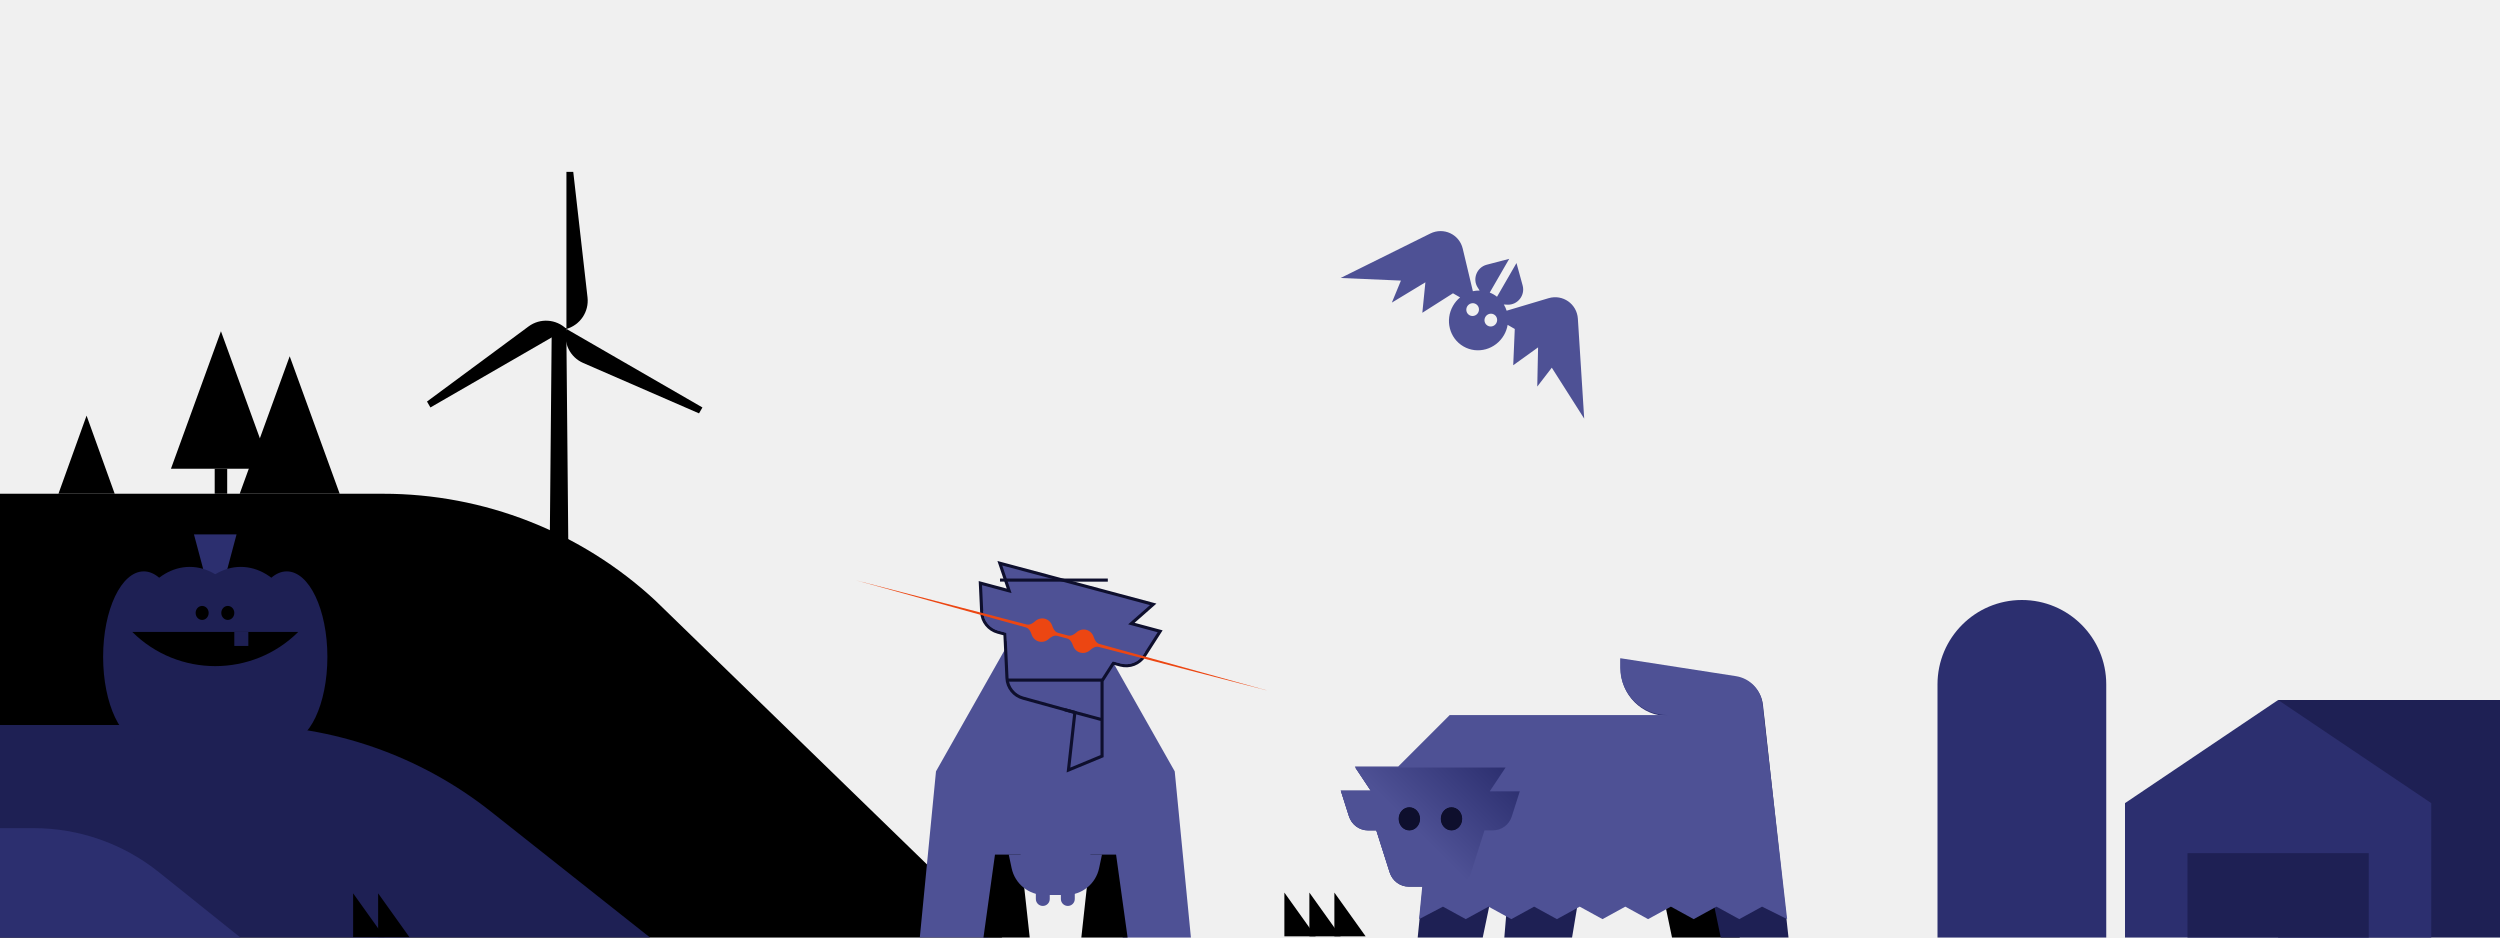
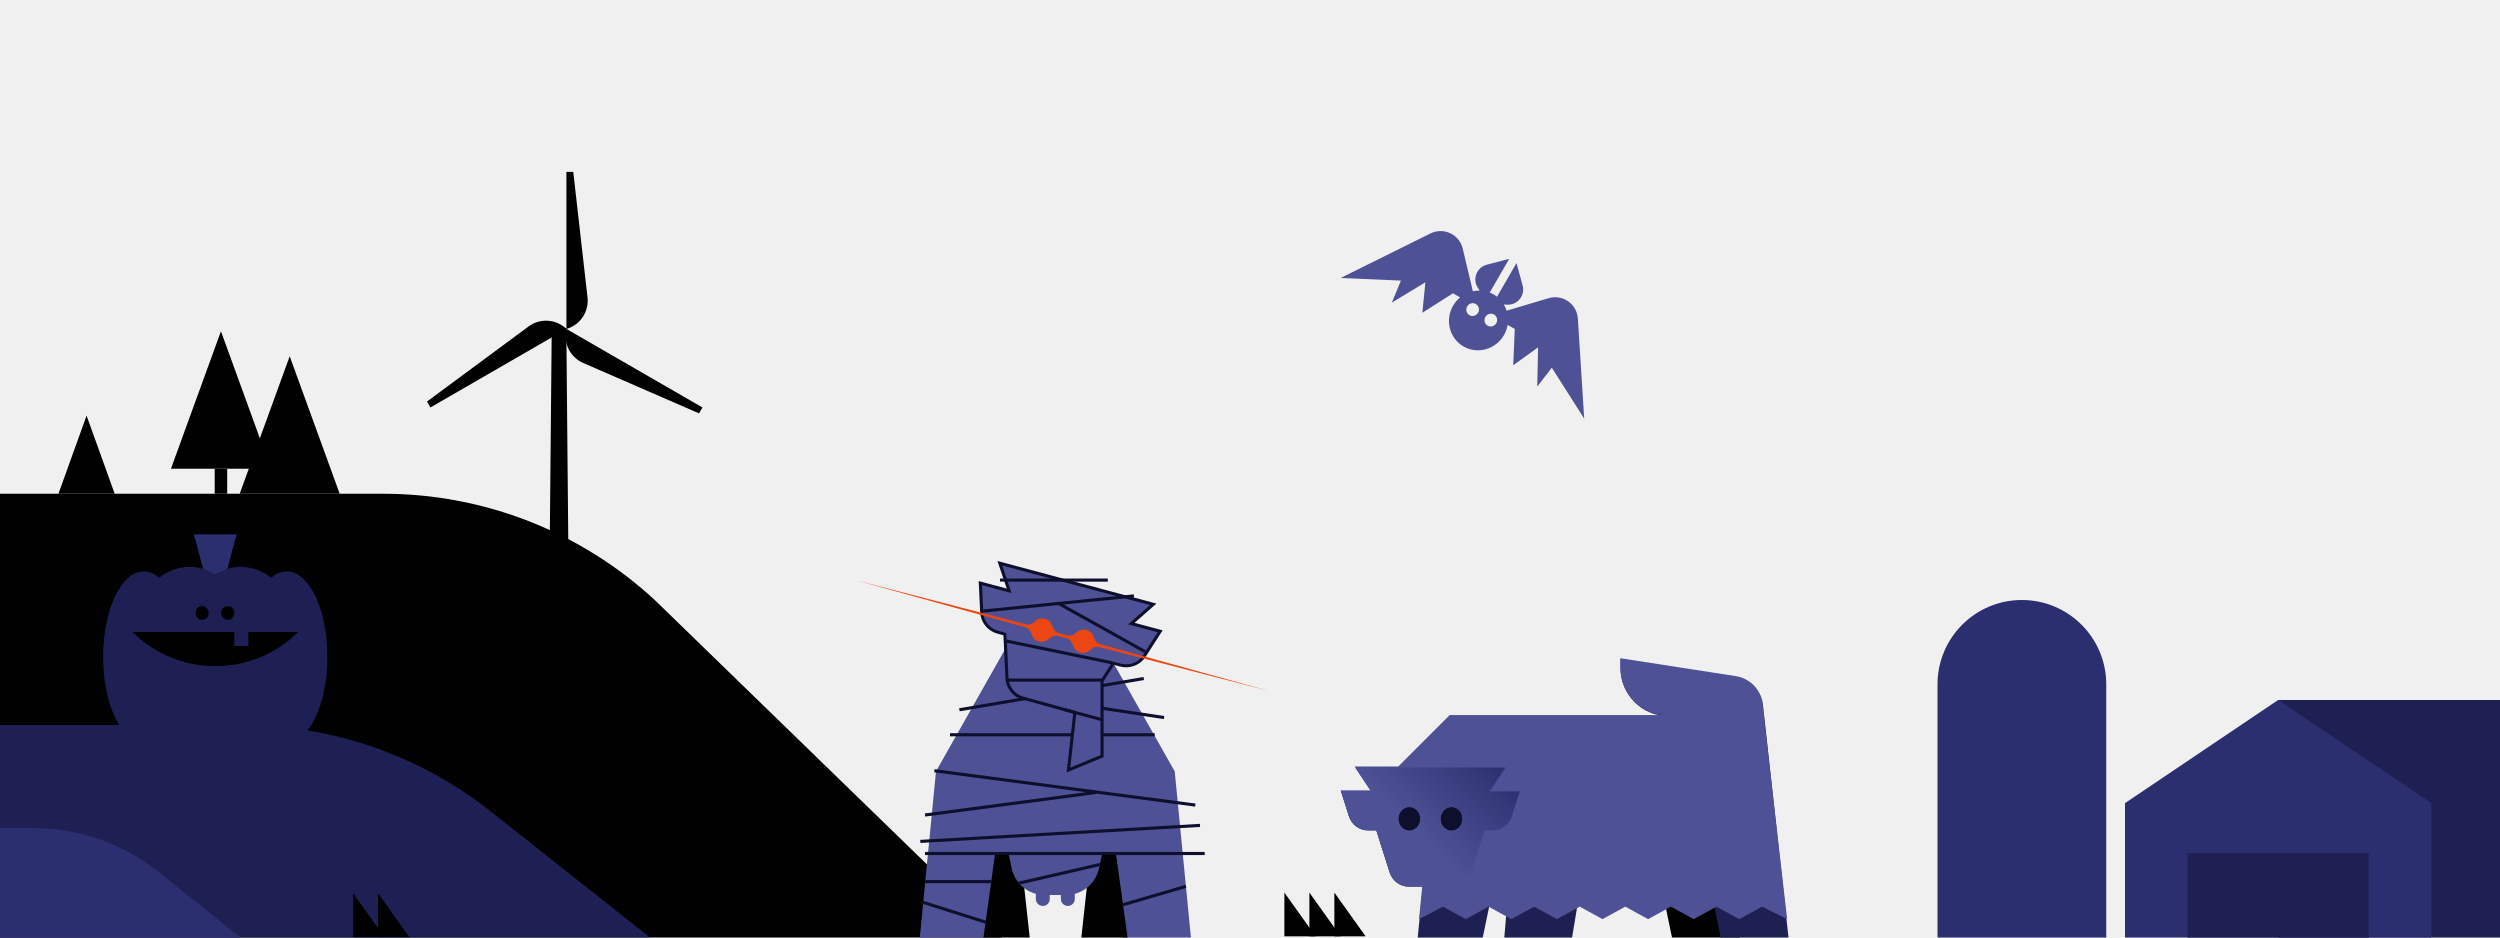
<svg xmlns="http://www.w3.org/2000/svg" fill="none" viewBox="0 0 800 300">
  <g clip-path="url(#a)">
    <path fill="#000" d="M-60.297 158H122.61a128.016 128.016 0 0 1 86.992 34.079L320.703 300h-381V158Z" />
    <path fill="#000" d="m27.703 133 9 25h-18l9-25Z" />
    <path fill="#1E2054" d="M-387 232H77.475c28.899 0 56.952 9.763 79.624 27.709L208 300h-595v-68Z" />
    <path fill="#2C2F6F" d="M-292 265H10.7a64.188 64.188 0 0 1 40.139 14.098l26.126 20.937H-292V265Z" />
    <path fill="#000" d="M176.555 105h4.667l1.167 127h-7l1.166-127Zm4.701-50h2.185l4.565 40.17a9.39 9.39 0 0 1-6.75 10.088V55Z" />
    <path fill="#000" d="m137.732 130.387-1.092-1.893 32.506-24.038a9.388 9.388 0 0 1 12.111.802l-43.525 25.129Z" />
    <path fill="#000" d="m224.779 130.387-1.092 1.892-37.071-16.132a9.388 9.388 0 0 1-5.361-10.889l43.524 25.129ZM70.703 106l-16 44h32l-16-44Z" />
    <path fill="#000" d="m92.703 114-16 44h32l-16-44Zm-20 36h-4v8h4zM121 299.859v-14l10 14h-10Z" />
    <path fill="#000" d="M113 299.859v-14l10 14h-10ZM143 207l9 25h-18l9-25Z" />
    <path fill="#1E2054" d="M729 224h139v76H729v-76Z" />
    <path fill="#2C2F6F" d="m680 257 49-33 49 33v43h-98v-43Z" />
    <path fill="#1E2054" d="M700 273h58v28h-58v-28Z" />
    <path fill="#2C2F6F" d="M620 219c0-14.912 12.088-27 27-27s27 12.088 27 27v81h-54v-81Z" />
    <path fill="#000" d="M427 299.625v-14l10 14h-10Z" />
    <path fill="#000" d="M419 299.625v-14l10 14h-10Z" />
    <path fill="#000" d="M411 299.625v-14l10 14h-10Z" />
    <path fill="#1E2054" d="M351.139 198.936h-25.923v12.421h25.923z" />
    <path fill="#4E5195" d="m294.319 300.2 5.199-53.368 29.241-51.674h17.911l29.24 51.674 5.199 53.368h-21.697l-10.849-19.269h-21.698L316.016 300.2h-21.697Z" />
    <path fill="#000" d="M326.599 273.465h-8.205l-3.714 26.733h14.851l-2.932-26.733Zm22.34 0h8.204l3.714 26.733h-14.851l2.933-26.733Z" />
    <path fill="#4E5195" d="M352.639 273.451h-29.843l.928 4.377a10.818 10.818 0 0 0 10.582 8.573h6.823c5.109 0 9.521-3.575 10.581-8.573l.929-4.377Z" />
    <rect width="4.451" height="8.011" fill="#4E5195" rx="2.225" transform="matrix(-1 0 0 1 335.921 281.89)" />
    <rect width="4.451" height="8.011" fill="#4E5195" rx="2.225" transform="matrix(-1 0 0 1 343.931 281.89)" />
+     <path stroke="#0E0F2D" d="m366 217.125-59 10m62.5 8H304m78.5 22.5-83.5-11m51.5 7-54.5 7.18m88 3.32-89.5 5.128m91 3.872H296m56 3.5-26 6m-30-.5h21.5m41.5 7.5 20.5-6m-84.5 5 20.5 6.5m57-65.5-36.5-5.5" />
    <path fill="#4E5195" stroke="#0E0F2D" d="M352.659 241.625v.334l-.309.128-9.659 4-.781.324.093-.841 1.953-17.577-16.548-4.58-.002-.001a6.983 6.983 0 0 1-5.173-6.414l-.656-14.103-2.256-.604a6.984 6.984 0 0 1-5.175-6.415l-.4-8.597-.032-.683.661.177 8.557 2.293-2.683-7.942-.299-.885.902.242 47.274 12.667.902.241-.701.617-6.295 5.537 8.557 2.293.661.177-.369.575-4.645 7.246a6.984 6.984 0 0 1-7.689 2.967l-2.256-.604-3.632 5.665v23.763Zm-6.838-33.269c1.557.417 3.252-.605 3.729-2.386.477-1.78-.48-3.513-2.037-3.93-1.557-.418-3.252.605-3.729 2.385-.477 1.781.479 3.514 2.037 3.931Zm-15.293-7.483c-.477 1.781.48 3.514 2.037 3.931 1.557.417 3.252-.605 3.729-2.386.478-1.78-.479-3.513-2.036-3.93-1.558-.417-3.253.605-3.73 2.385Z" />
    <path stroke="#0E0F2D" d="m340.772 227.125 11.601 3.108M322 217.625h31m-33-32.002 34.5.002" />
    <path fill="#4E5195" d="m356.068 211.619 2.609.699a6.484 6.484 0 0 0 7.139-2.754l.649-1.013-27.714-15.442-24.12 2.421.015.323a6.483 6.483 0 0 0 4.805 5.954l2.61.7.123 2.656 33.589 6.915.295-.459Z" />
    <path fill="#EC4612" d="M330.085 202.965c-.303-.957-.864-1.936-1.832-2.204l-54.424-15.085-.001.002 54.678 14.147c.972.251 1.947-.315 2.687-.992.862-.788 2.044-1.139 3.193-.831 1.144.306 1.99 1.195 2.345 2.302.309.961.879 1.944 1.855 2.206l3.165.848c.975.261 1.961-.305 2.709-.983.861-.781 2.037-1.128 3.181-.821 1.15.308 1.997 1.202 2.35 2.316.303.957.864 1.934 1.831 2.202l54.425 15.085-54.673-14.147c-.973-.252-1.948.315-2.689.993-.862.789-2.045 1.141-3.195.833-1.145-.307-1.991-1.196-2.345-2.304-.309-.963-.879-1.947-1.855-2.209l-3.161-.847c-.976-.261-1.962.306-2.711.985-.861.782-2.038 1.13-3.183.823-1.15-.308-1.998-1.204-2.35-2.319Z" />
+     <path stroke="#0E0F2D" d="m322 205.125 34 7m-17.249-19.016-24.12 2.422m24.12-2.422 27.714 15.442m-27.714-15.442 24.12-2.421" />
    <path fill="#000" d="M535.084 300.198h21.661l-2.283-20.794h-23.71l4.332 20.794Z" />
    <path fill="#1E2054" d="m464.04 229.154-16.462 16.462v28.159l8.664.434-2.599 25.992h20.794l4.332-20.794h4.332l-1.733 20.794h21.661l3.466-20.794h39.855l4.332 20.794h21.661l-7.798-71.047H464.04Z" />
    <path fill="#2C2F6F" fill-rule="evenodd" d="M450.832 283.734a6.372 6.372 0 0 1-6.075-4.432l-4.317-13.57h-2.655a6.371 6.371 0 0 1-6.075-4.433l-2.565-8.063h9.622l-5.075-7.624h48.089l-5.075 7.624h9.623l-2.566 8.063a6.37 6.37 0 0 1-6.075 4.433h-2.654l-4.318 13.57a6.372 6.372 0 0 1-6.075 4.432h-13.809Zm-3.261-21.708c0 2.047 1.533 3.706 3.424 3.706s3.424-1.659 3.424-3.706c0-2.047-1.533-3.707-3.424-3.707s-3.424 1.66-3.424 3.707Zm20.332 0c0 2.047-1.533 3.706-3.424 3.706s-3.424-1.659-3.424-3.706c0-2.047 1.533-3.707 3.424-3.707s3.424 1.66 3.424 3.707Z" clip-rule="evenodd" />
    <path fill="#2C2F6F" d="m518.619 210.957 37.017 5.742a10.125 10.125 0 0 1 8.513 8.902l.39 3.551h-30.731c-8.388 0-15.189-6.8-15.189-15.189v-3.006Z" />
    <path fill="#4E5195" d="m518.475 210.625 37.016 5.742a10.127 10.127 0 0 1 8.514 8.902l.389 3.551h-30.73c-8.389 0-15.189-6.8-15.189-15.189v-3.006Zm-71.036 34.654 16.457-16.457h100.505l7.484 65.303-8.026-4-7.294 4-7.294-4-7.293 4-7.294-4-7.294 4-7.294-4-7.294 4-7.294-4-7.293 4-7.294-4-7.294 4-7.294-4-7.294 4-7.293-4-7.648 4 1.047-10.723h-4.457a6.37 6.37 0 0 1-6.075-4.433l-4.318-13.569h-2.654a6.373 6.373 0 0 1-6.076-4.433L429 252.904h9.623l-5.076-7.625h13.892Z" />
    <path fill="#0E0F2D" d="M447.57 262.025c0 2.047 1.533 3.706 3.424 3.706s3.424-1.659 3.424-3.706c0-2.047-1.533-3.707-3.424-3.707s-3.424 1.66-3.424 3.707Zm20.332 0c0 2.047-1.533 3.706-3.424 3.706s-3.424-1.659-3.424-3.706c0-2.047 1.533-3.707 3.424-3.707s3.424 1.66 3.424 3.707Z" />
    <path fill="url(#b)" fill-rule="evenodd" d="M450.832 283.734a6.371 6.371 0 0 1-6.075-4.433l-4.317-13.569h-2.655a6.373 6.373 0 0 1-6.075-4.433l-2.565-8.063h9.622l-5.075-7.625h48.089l-5.075 7.625h9.623l-2.566 8.063a6.372 6.372 0 0 1-6.075 4.433h-2.654l-4.318 13.569a6.371 6.371 0 0 1-6.075 4.433h-13.809Zm-3.261-21.709c0 2.047 1.533 3.707 3.424 3.707s3.424-1.66 3.424-3.707c0-2.047-1.533-3.706-3.424-3.706s-3.424 1.659-3.424 3.706Zm20.332 0c0 2.047-1.533 3.707-3.424 3.707s-3.424-1.66-3.424-3.707c0-2.047 1.533-3.706 3.424-3.706s3.424 1.659 3.424 3.706Z" clip-rule="evenodd" />
    <path fill="#0E0F2D" d="M447.57 262.025c0 2.047 1.533 3.706 3.424 3.706s3.424-1.659 3.424-3.706c0-2.047-1.533-3.707-3.424-3.707s-3.424 1.66-3.424 3.707Zm20.332 0c0 2.047-1.533 3.706-3.424 3.706s-3.424-1.659-3.424-3.706c0-2.047 1.533-3.707 3.424-3.707s3.424 1.66 3.424 3.707Z" />
    <path fill="#4E5195" fill-rule="evenodd" d="m476.719 93.62 6.23-10.792-7.209 1.888c-3.172.83-4.64 4.566-2.87 7.3l.618.956a9.418 9.418 0 0 0-2.172.213l-3.24-13.61c-1.097-4.613-6.129-6.957-10.392-4.843L429 88.958l19.297.83-2.905 7.047 10.73-6.495-.975 9.748 9.805-6.236 2.279 1.316a9.801 9.801 0 0 0-2.252 2.666c-2.655 4.599-1.162 10.433 3.336 13.029 4.497 2.597 10.295.973 12.951-3.626a9.77 9.77 0 0 0 1.182-3.283l2.28 1.316-.498 11.609 7.954-5.718-.26 12.54 4.651-6.039 10.367 16.296-2.022-31.954c-.3-4.749-4.846-7.934-9.389-6.579l-13.407 4a9.474 9.474 0 0 0-.902-1.988l1.136.058c3.254.166 5.755-2.974 4.888-6.136l-1.97-7.187-6.231 10.791a9.21 9.21 0 0 0-2.326-1.343Zm-6.505 7.236c.964.557 2.207.209 2.776-.777.569-.985.249-2.235-.715-2.792-.964-.556-2.206-.208-2.775.777-.569.986-.249 2.236.714 2.792Zm5.817 3.358c.964.557 2.206.209 2.775-.777.569-.985.249-2.235-.714-2.792-.964-.556-2.207-.208-2.776.777-.569.986-.249 2.236.715 2.792Z" clip-rule="evenodd" />
    <path fill="#2C2F6F" d="M62.064 171h13.635l-3.588 13.456h-6.46L62.065 171Z" />
    <ellipse cx="46.007" cy="210.202" fill="#1E2054" rx="13.007" ry="27.36" />
    <ellipse cx="77.045" cy="210.201" fill="#1E2054" rx="20.543" ry="28.795" />
    <ellipse cx="20.543" cy="28.795" fill="#1E2054" rx="20.543" ry="28.795" transform="matrix(-1 0 0 1 81.262 181.405)" />
    <ellipse cx="91.757" cy="210.202" fill="#1E2054" rx="13.007" ry="27.36" />
    <path fill="#000" d="M95.435 202.217c-14.665 14.592-38.44 14.592-53.105 0h53.105Z" />
    <path fill="#1E2054" d="M74.981 202.217h4.485v4.485h-4.485z" />
    <path fill="#000" d="M62.602 196.138c0 1.238.933 2.242 2.084 2.242 1.152 0 2.085-1.004 2.085-2.242 0-1.239-.933-2.243-2.085-2.243-1.151 0-2.084 1.004-2.084 2.243Zm12.378 0c0 1.238-.933 2.242-2.084 2.242s-2.085-1.004-2.085-2.242c0-1.239.934-2.243 2.085-2.243 1.151 0 2.085 1.004 2.085 2.243Z" />
  </g>
  <defs>
    <linearGradient id="b" x1="479" x2="454.5" y1="242.625" y2="267.125" gradientUnits="userSpaceOnUse">
      <stop stop-color="#2C2F6F" />
      <stop offset="1" stop-color="#4E5195" />
    </linearGradient>
    <clipPath id="a">
      <path fill="#fff" d="M0 0h800v300H0z" />
    </clipPath>
  </defs>
</svg>
